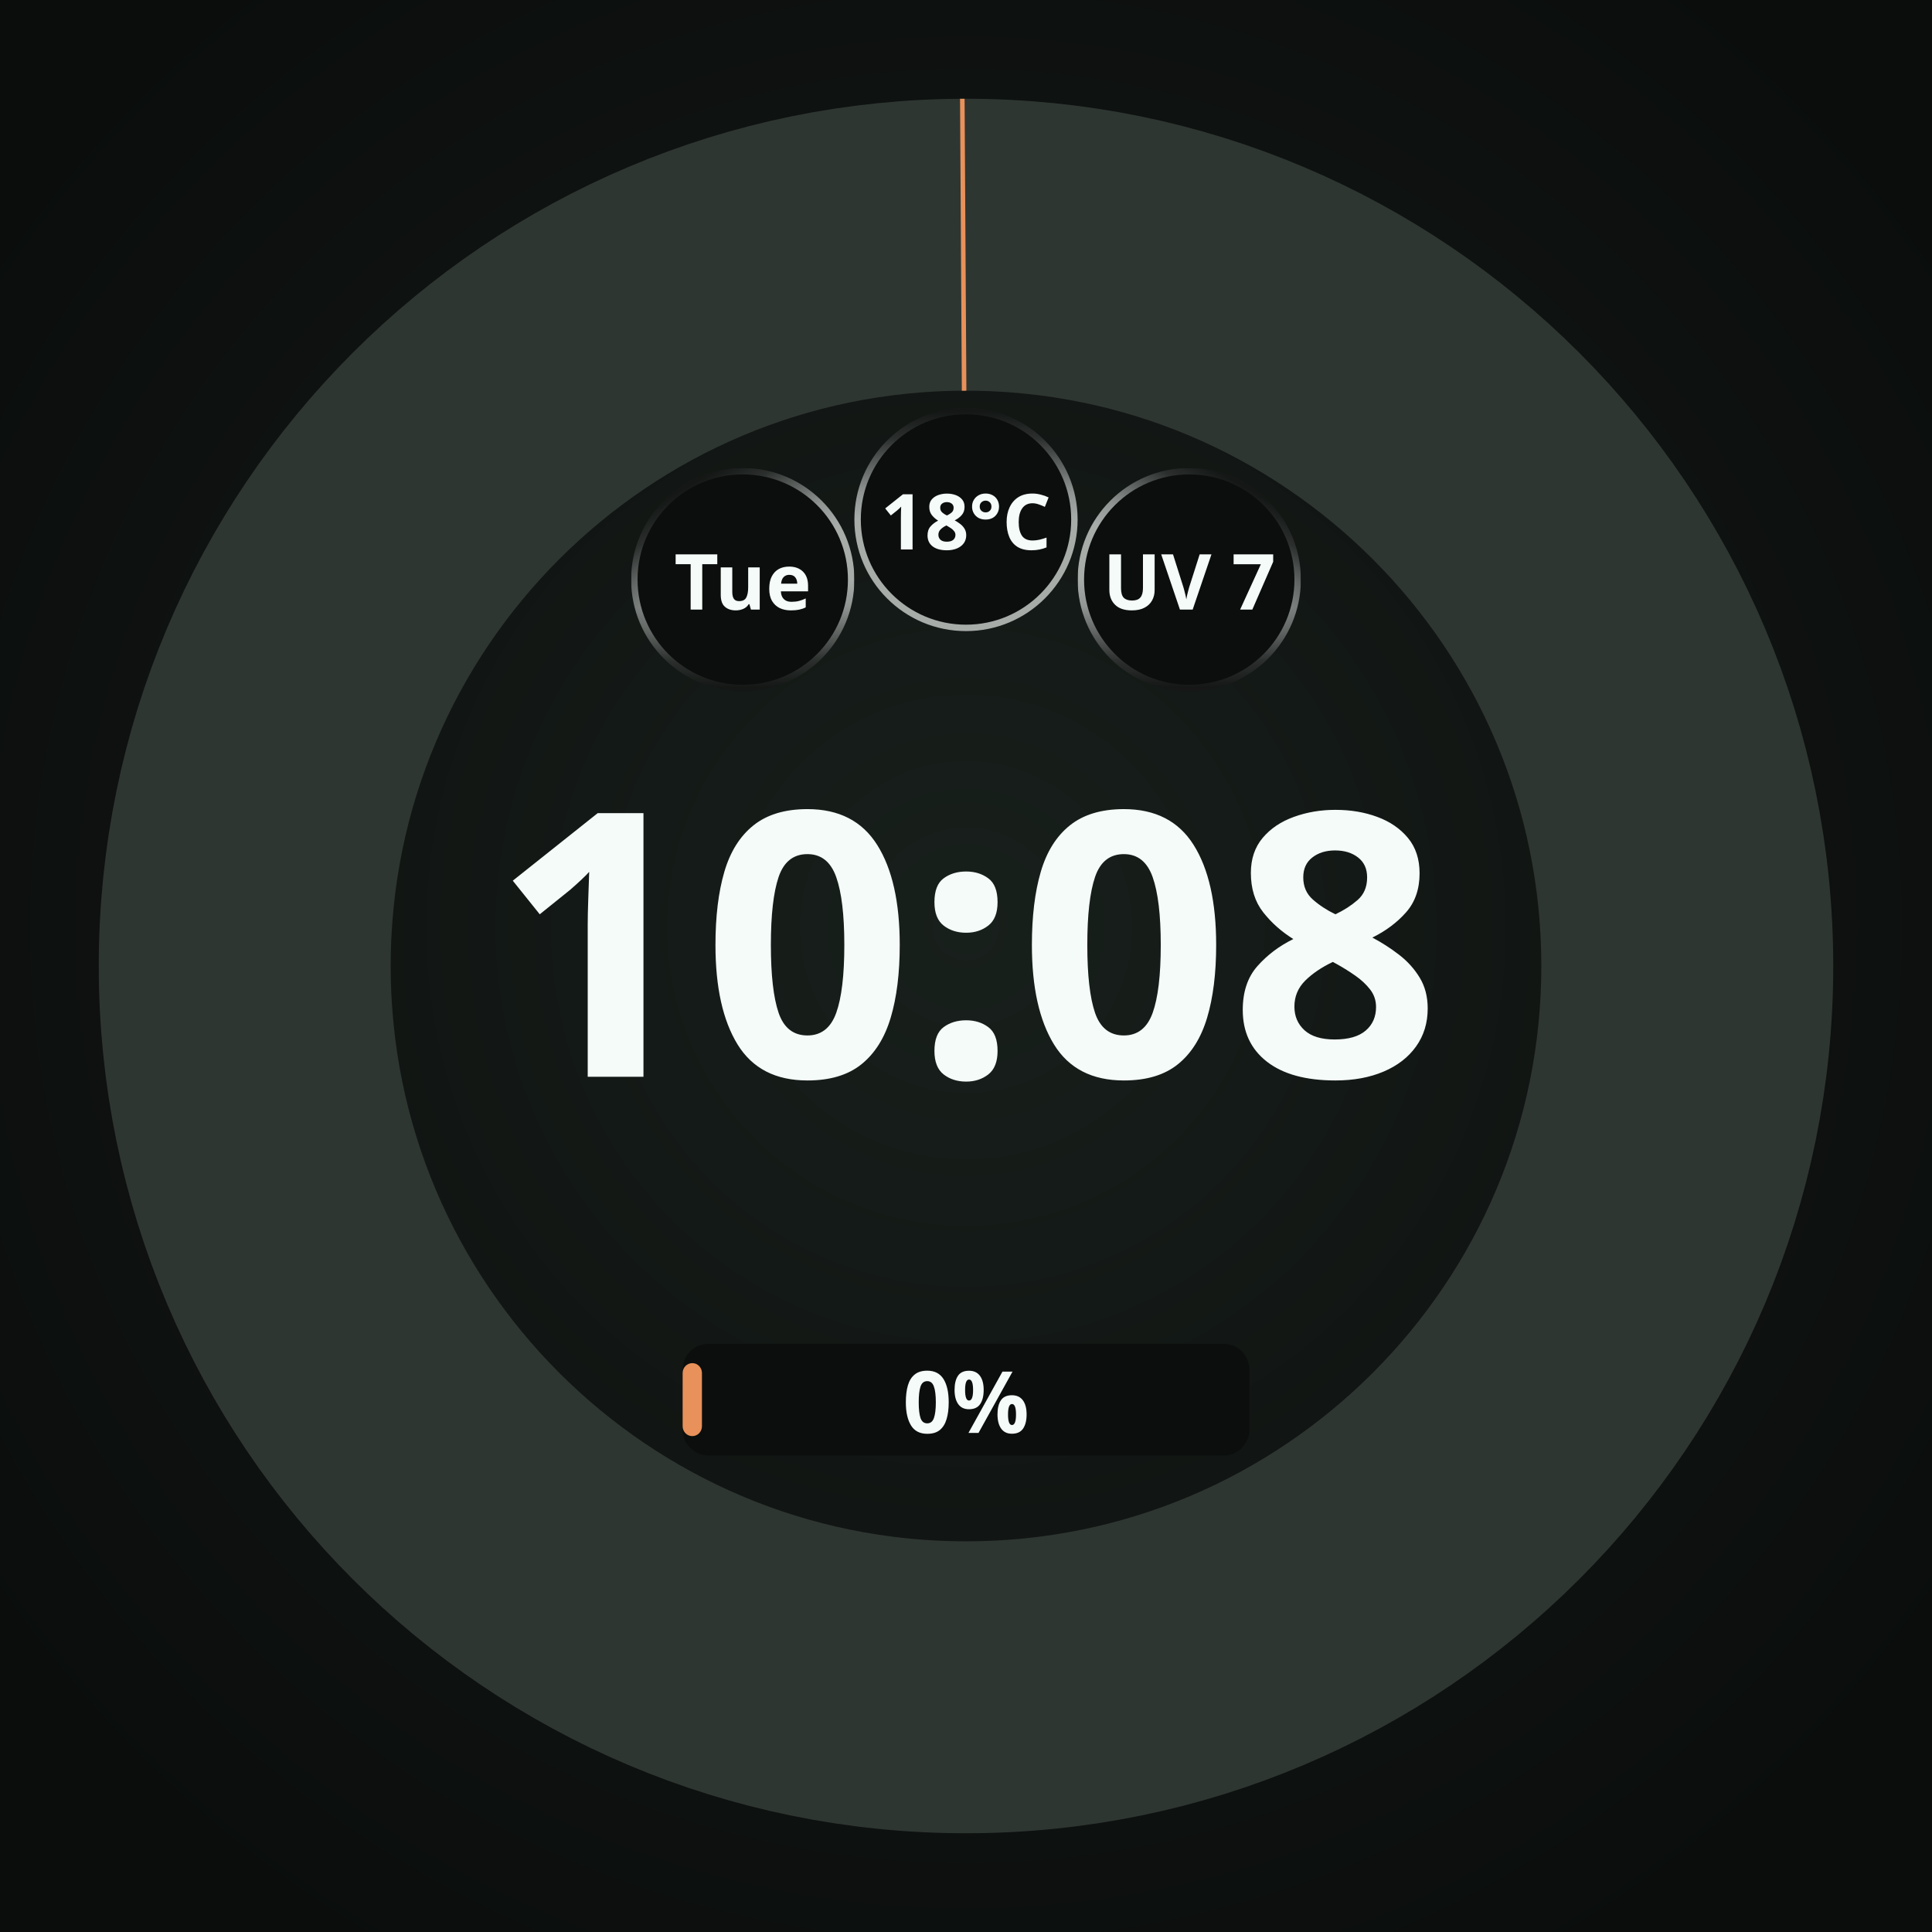
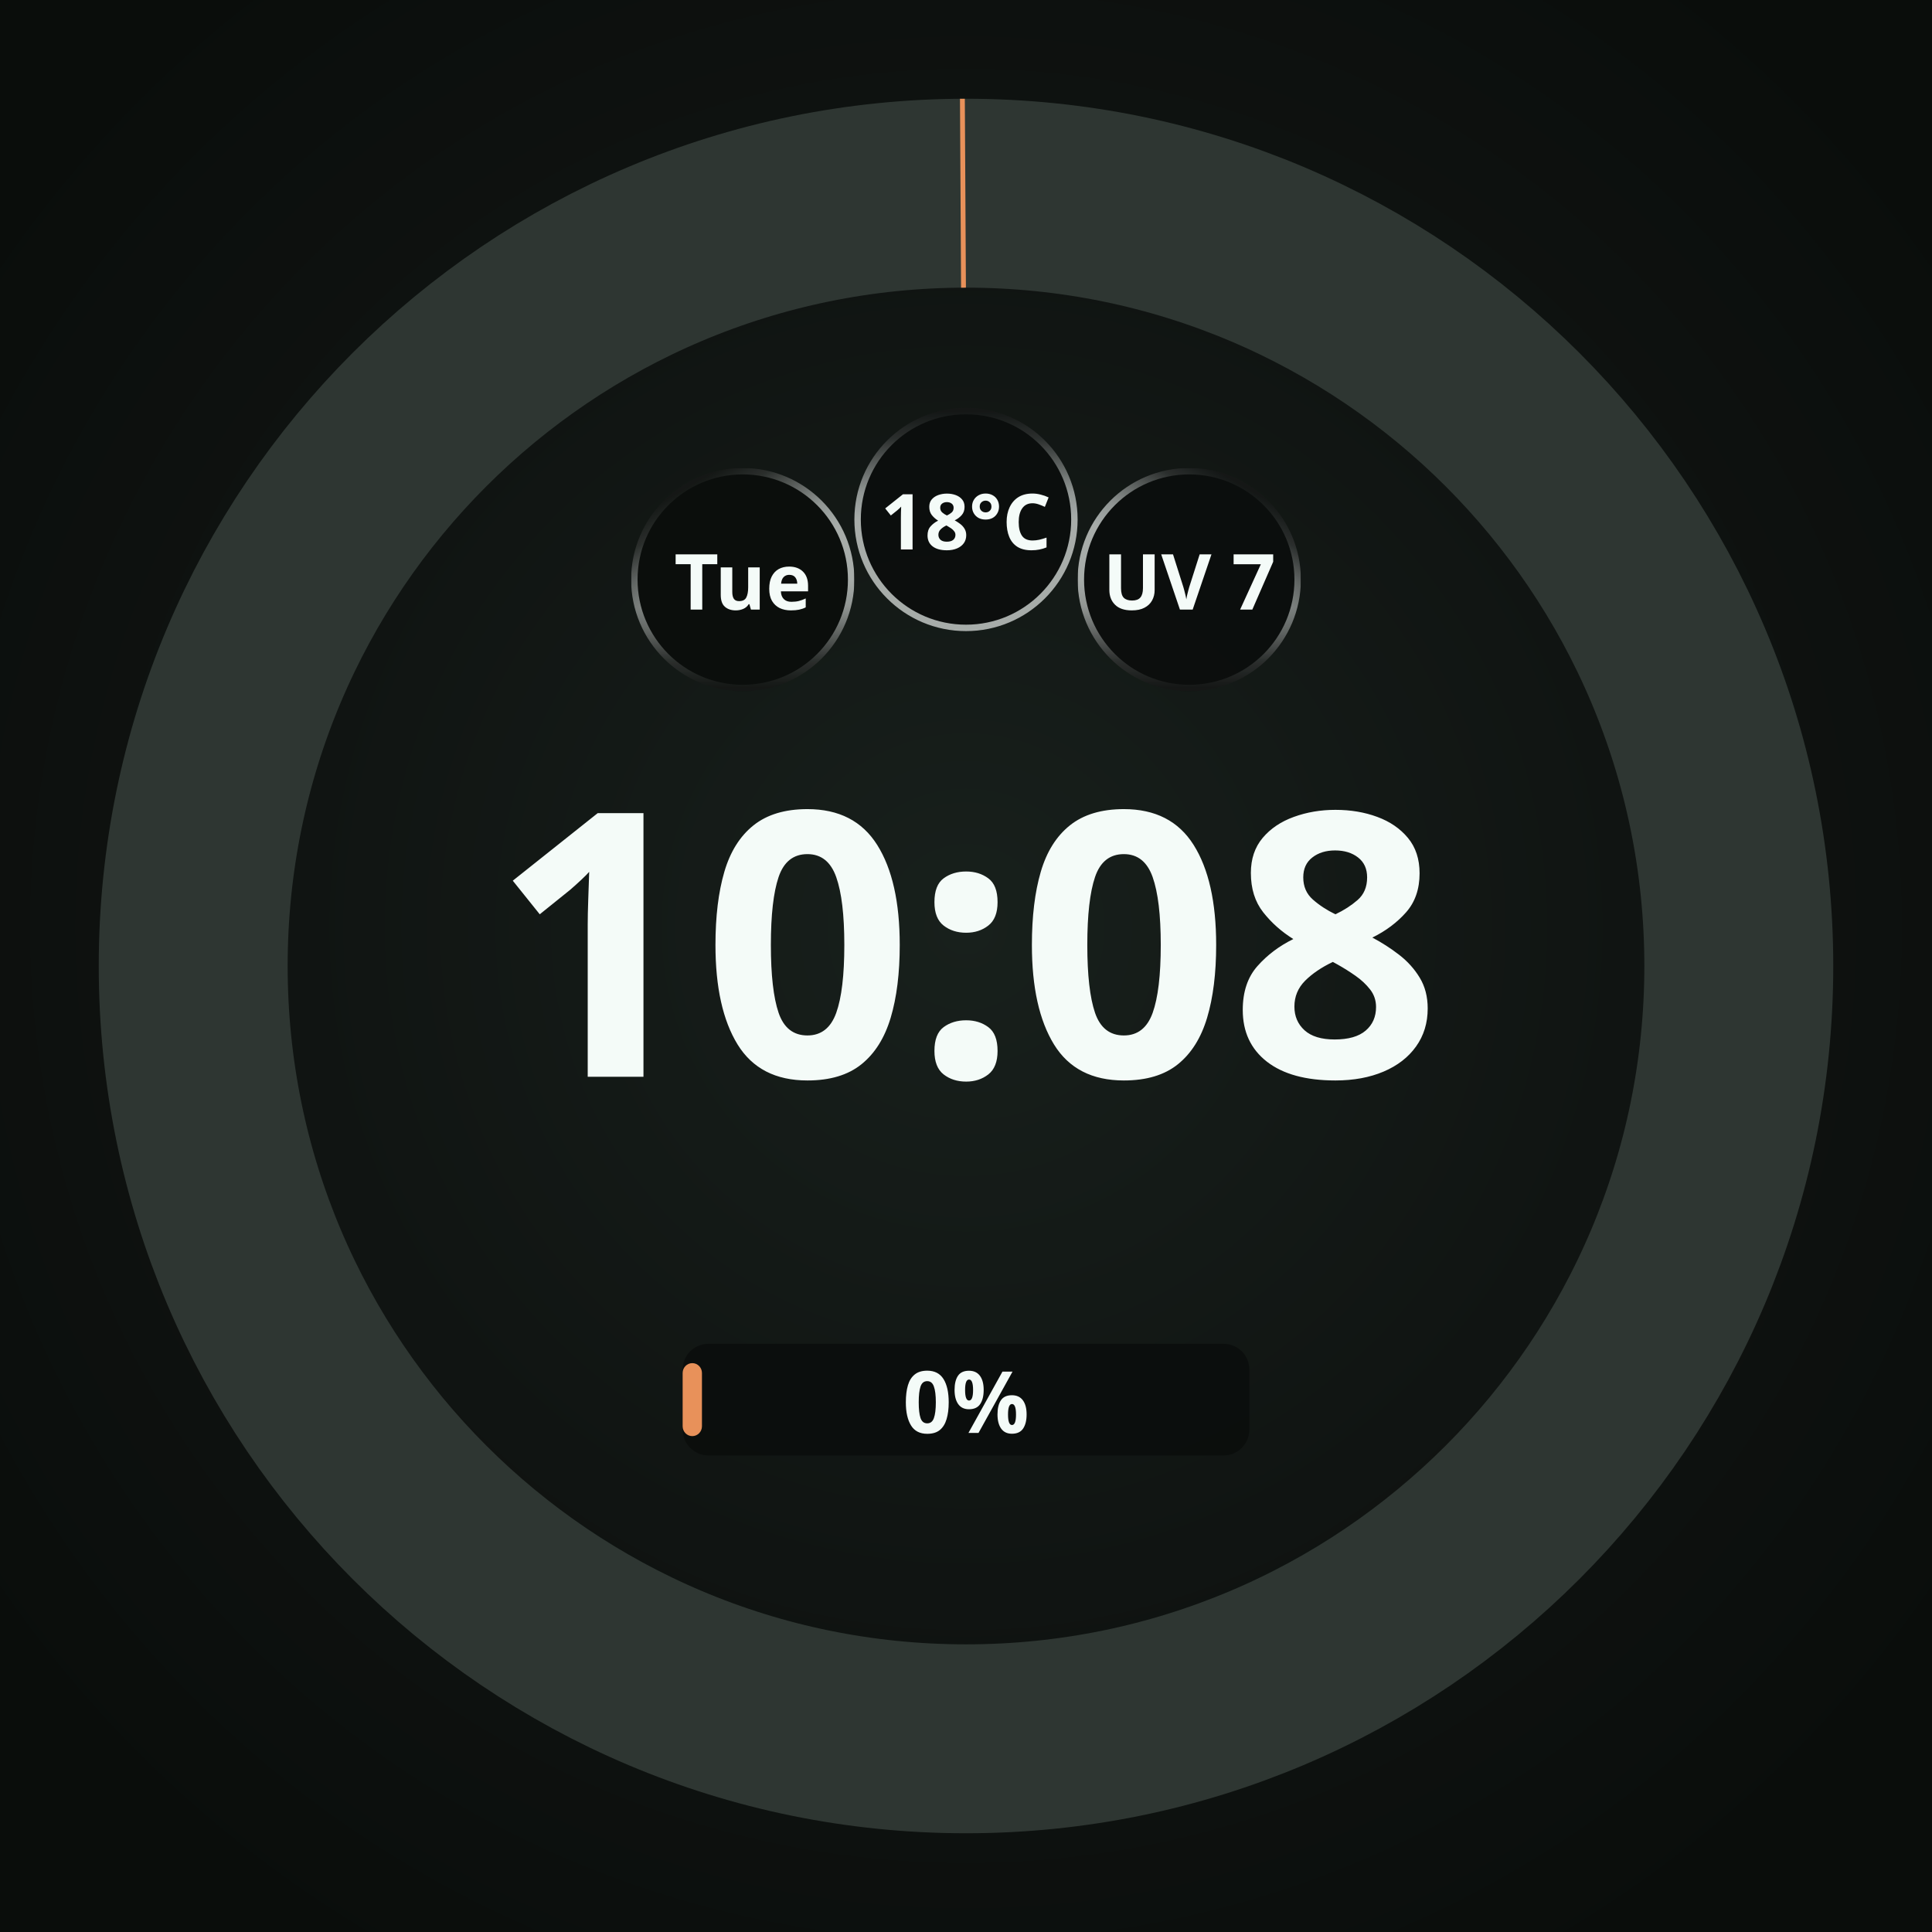
<svg xmlns="http://www.w3.org/2000/svg" width="450" height="450" viewBox="0 0 450 450" role="img" aria-label="Positive fraction rounds to ordinary zero label">
  <defs>
    <radialGradient id="lift" cx="50%" cy="48%" r="62%">
      <stop offset="0%" stop-color="#18201C" />
      <stop offset="55%" stop-color="#101412" />
      <stop offset="100%" stop-color="#0A0D0B" />
    </radialGradient>
    <radialGradient id="cellRecess" cx="50%" cy="50%" r="50%">
      <stop offset="0%" stop-color="#0B0E0C" />
      <stop offset="55%" stop-color="#0B0E0C" />
      <stop offset="100%" stop-color="#242A27" />
    </radialGradient>
  </defs>
  <rect width="450" height="450" fill="url(#lift)" />
-   <circle cx="225" cy="225" r="168" fill="none" stroke="#2E3632" stroke-width="68" />
-   <circle cx="225" cy="225" r="168" fill="none" stroke="#E8915A" stroke-width="68" stroke-linecap="butt" stroke-dasharray="1.06 1055.58" stroke-dashoffset="-1054.52" transform="rotate(-90 225 225)" />
+   <circle cx="225" cy="225" r="180" fill="none" stroke="#2E3632" stroke-width="44" />
+   <circle cx="225" cy="225" r="180" fill="none" stroke="#E8915A" stroke-width="44" stroke-linecap="butt" stroke-dasharray="1.13 1130.97" stroke-dashoffset="-1129.84" transform="rotate(-90 225 225)" />
  <circle cx="173.0" cy="135.0" r="26.0" fill="#0B0E0C" />
  <defs>
    <linearGradient id="cellRing0" gradientUnits="userSpaceOnUse" x1="185.632" y1="156.863" x2="160.368" y2="113.137">
      <stop offset="0" stop-color="#F4FBF8" stop-opacity="0.667" />
      <stop offset="0.5" stop-color="#F4FBF8" stop-opacity="0.667" />
      <stop offset="0.625" stop-color="#F4FBF8" stop-opacity="0.569" />
      <stop offset="0.75" stop-color="#F4FBF8" stop-opacity="0.353" />
      <stop offset="0.875" stop-color="#F4FBF8" stop-opacity="0.137" />
      <stop offset="1" stop-color="#F4FBF8" stop-opacity="0.039" />
    </linearGradient>
    <linearGradient id="cellBottom0" gradientUnits="userSpaceOnUse" x1="173" y1="109.75" x2="173" y2="160.25">
      <stop offset="0" stop-color="white" stop-opacity="1" />
      <stop offset="0.5" stop-color="white" stop-opacity="1" />
      <stop offset="0.625" stop-color="white" stop-opacity="0.855" />
      <stop offset="0.75" stop-color="white" stop-opacity="0.529" />
      <stop offset="0.875" stop-color="white" stop-opacity="0.208" />
      <stop offset="1" stop-color="white" stop-opacity="0.059" />
    </linearGradient>
    <mask id="cellBottomMask0" maskUnits="userSpaceOnUse" x="147" y="109" width="52" height="52">
      <rect x="147" y="109" width="52" height="52" fill="url(#cellBottom0)" />
    </mask>
  </defs>
  <circle cx="173.0" cy="135.0" r="25.25" fill="none" stroke="url(#cellRing0)" stroke-width="1.50" stroke-opacity="1" mask="url(#cellBottomMask0)" />
  <text x="173.0" y="135.0" text-anchor="middle" dominant-baseline="central" font-family="Noto Sans, sans-serif" font-size="18.0" font-weight="700" fill="#F4FBF8" fill-opacity="1">Tue</text>
  <circle cx="225.0" cy="121.0" r="26.0" fill="#0B0E0C" fill-opacity="0.92" />
  <defs>
    <linearGradient id="cellRing1" gradientUnits="userSpaceOnUse" x1="225" y1="146.25" x2="225" y2="95.75">
      <stop offset="0" stop-color="#F4FBF8" stop-opacity="0.667" />
      <stop offset="0.5" stop-color="#F4FBF8" stop-opacity="0.667" />
      <stop offset="0.625" stop-color="#F4FBF8" stop-opacity="0.569" />
      <stop offset="0.75" stop-color="#F4FBF8" stop-opacity="0.353" />
      <stop offset="0.875" stop-color="#F4FBF8" stop-opacity="0.137" />
      <stop offset="1" stop-color="#F4FBF8" stop-opacity="0.039" />
    </linearGradient>
  </defs>
  <circle cx="225.0" cy="121.0" r="25.25" fill="none" stroke="url(#cellRing1)" stroke-width="1.50" stroke-opacity="1" />
  <text x="225.0" y="121.0" text-anchor="middle" dominant-baseline="central" font-family="Noto Sans, sans-serif" font-size="18.0" font-weight="700" fill="#F4FBF8" fill-opacity="1">18°C</text>
  <circle cx="277.0" cy="135.0" r="26.0" fill="#0B0E0C" fill-opacity="0.92" />
  <defs>
    <linearGradient id="cellRing2" gradientUnits="userSpaceOnUse" x1="264.368" y1="156.863" x2="289.632" y2="113.137">
      <stop offset="0" stop-color="#F4FBF8" stop-opacity="0.667" />
      <stop offset="0.5" stop-color="#F4FBF8" stop-opacity="0.667" />
      <stop offset="0.625" stop-color="#F4FBF8" stop-opacity="0.569" />
      <stop offset="0.75" stop-color="#F4FBF8" stop-opacity="0.353" />
      <stop offset="0.875" stop-color="#F4FBF8" stop-opacity="0.137" />
      <stop offset="1" stop-color="#F4FBF8" stop-opacity="0.039" />
    </linearGradient>
    <linearGradient id="cellBottom2" gradientUnits="userSpaceOnUse" x1="277" y1="109.75" x2="277" y2="160.25">
      <stop offset="0" stop-color="white" stop-opacity="1" />
      <stop offset="0.5" stop-color="white" stop-opacity="1" />
      <stop offset="0.625" stop-color="white" stop-opacity="0.855" />
      <stop offset="0.75" stop-color="white" stop-opacity="0.529" />
      <stop offset="0.875" stop-color="white" stop-opacity="0.208" />
      <stop offset="1" stop-color="white" stop-opacity="0.059" />
    </linearGradient>
    <mask id="cellBottomMask2" maskUnits="userSpaceOnUse" x="251" y="109" width="52" height="52">
      <rect x="251" y="109" width="52" height="52" fill="url(#cellBottom2)" />
    </mask>
  </defs>
  <circle cx="277.0" cy="135.0" r="25.25" fill="none" stroke="url(#cellRing2)" stroke-width="1.50" stroke-opacity="1" mask="url(#cellBottomMask2)" />
  <text x="277.0" y="135.0" text-anchor="middle" dominant-baseline="central" font-family="Noto Sans, sans-serif" font-size="18.0" font-weight="700" fill="#F4FBF8" fill-opacity="1">UV 7</text>
  <text x="225" y="250.8" text-anchor="middle" font-family="Noto Sans, sans-serif" font-size="86.0" font-weight="700" fill="#F4FBF8">10:08</text>
  <rect x="159.0" y="313.0" width="132.0" height="26.0" rx="6.0" fill="#0B0E0C" fill-opacity="0.92" />
  <rect x="159.0" y="317.5" width="4.5" height="17.0" rx="2.3" fill="#E8915A" />
  <text x="225.0" y="326.0" text-anchor="middle" dominant-baseline="central" font-family="Noto Sans, sans-serif" font-size="20.0" font-weight="700" fill="#F4FBF8">0%</text>
</svg>
